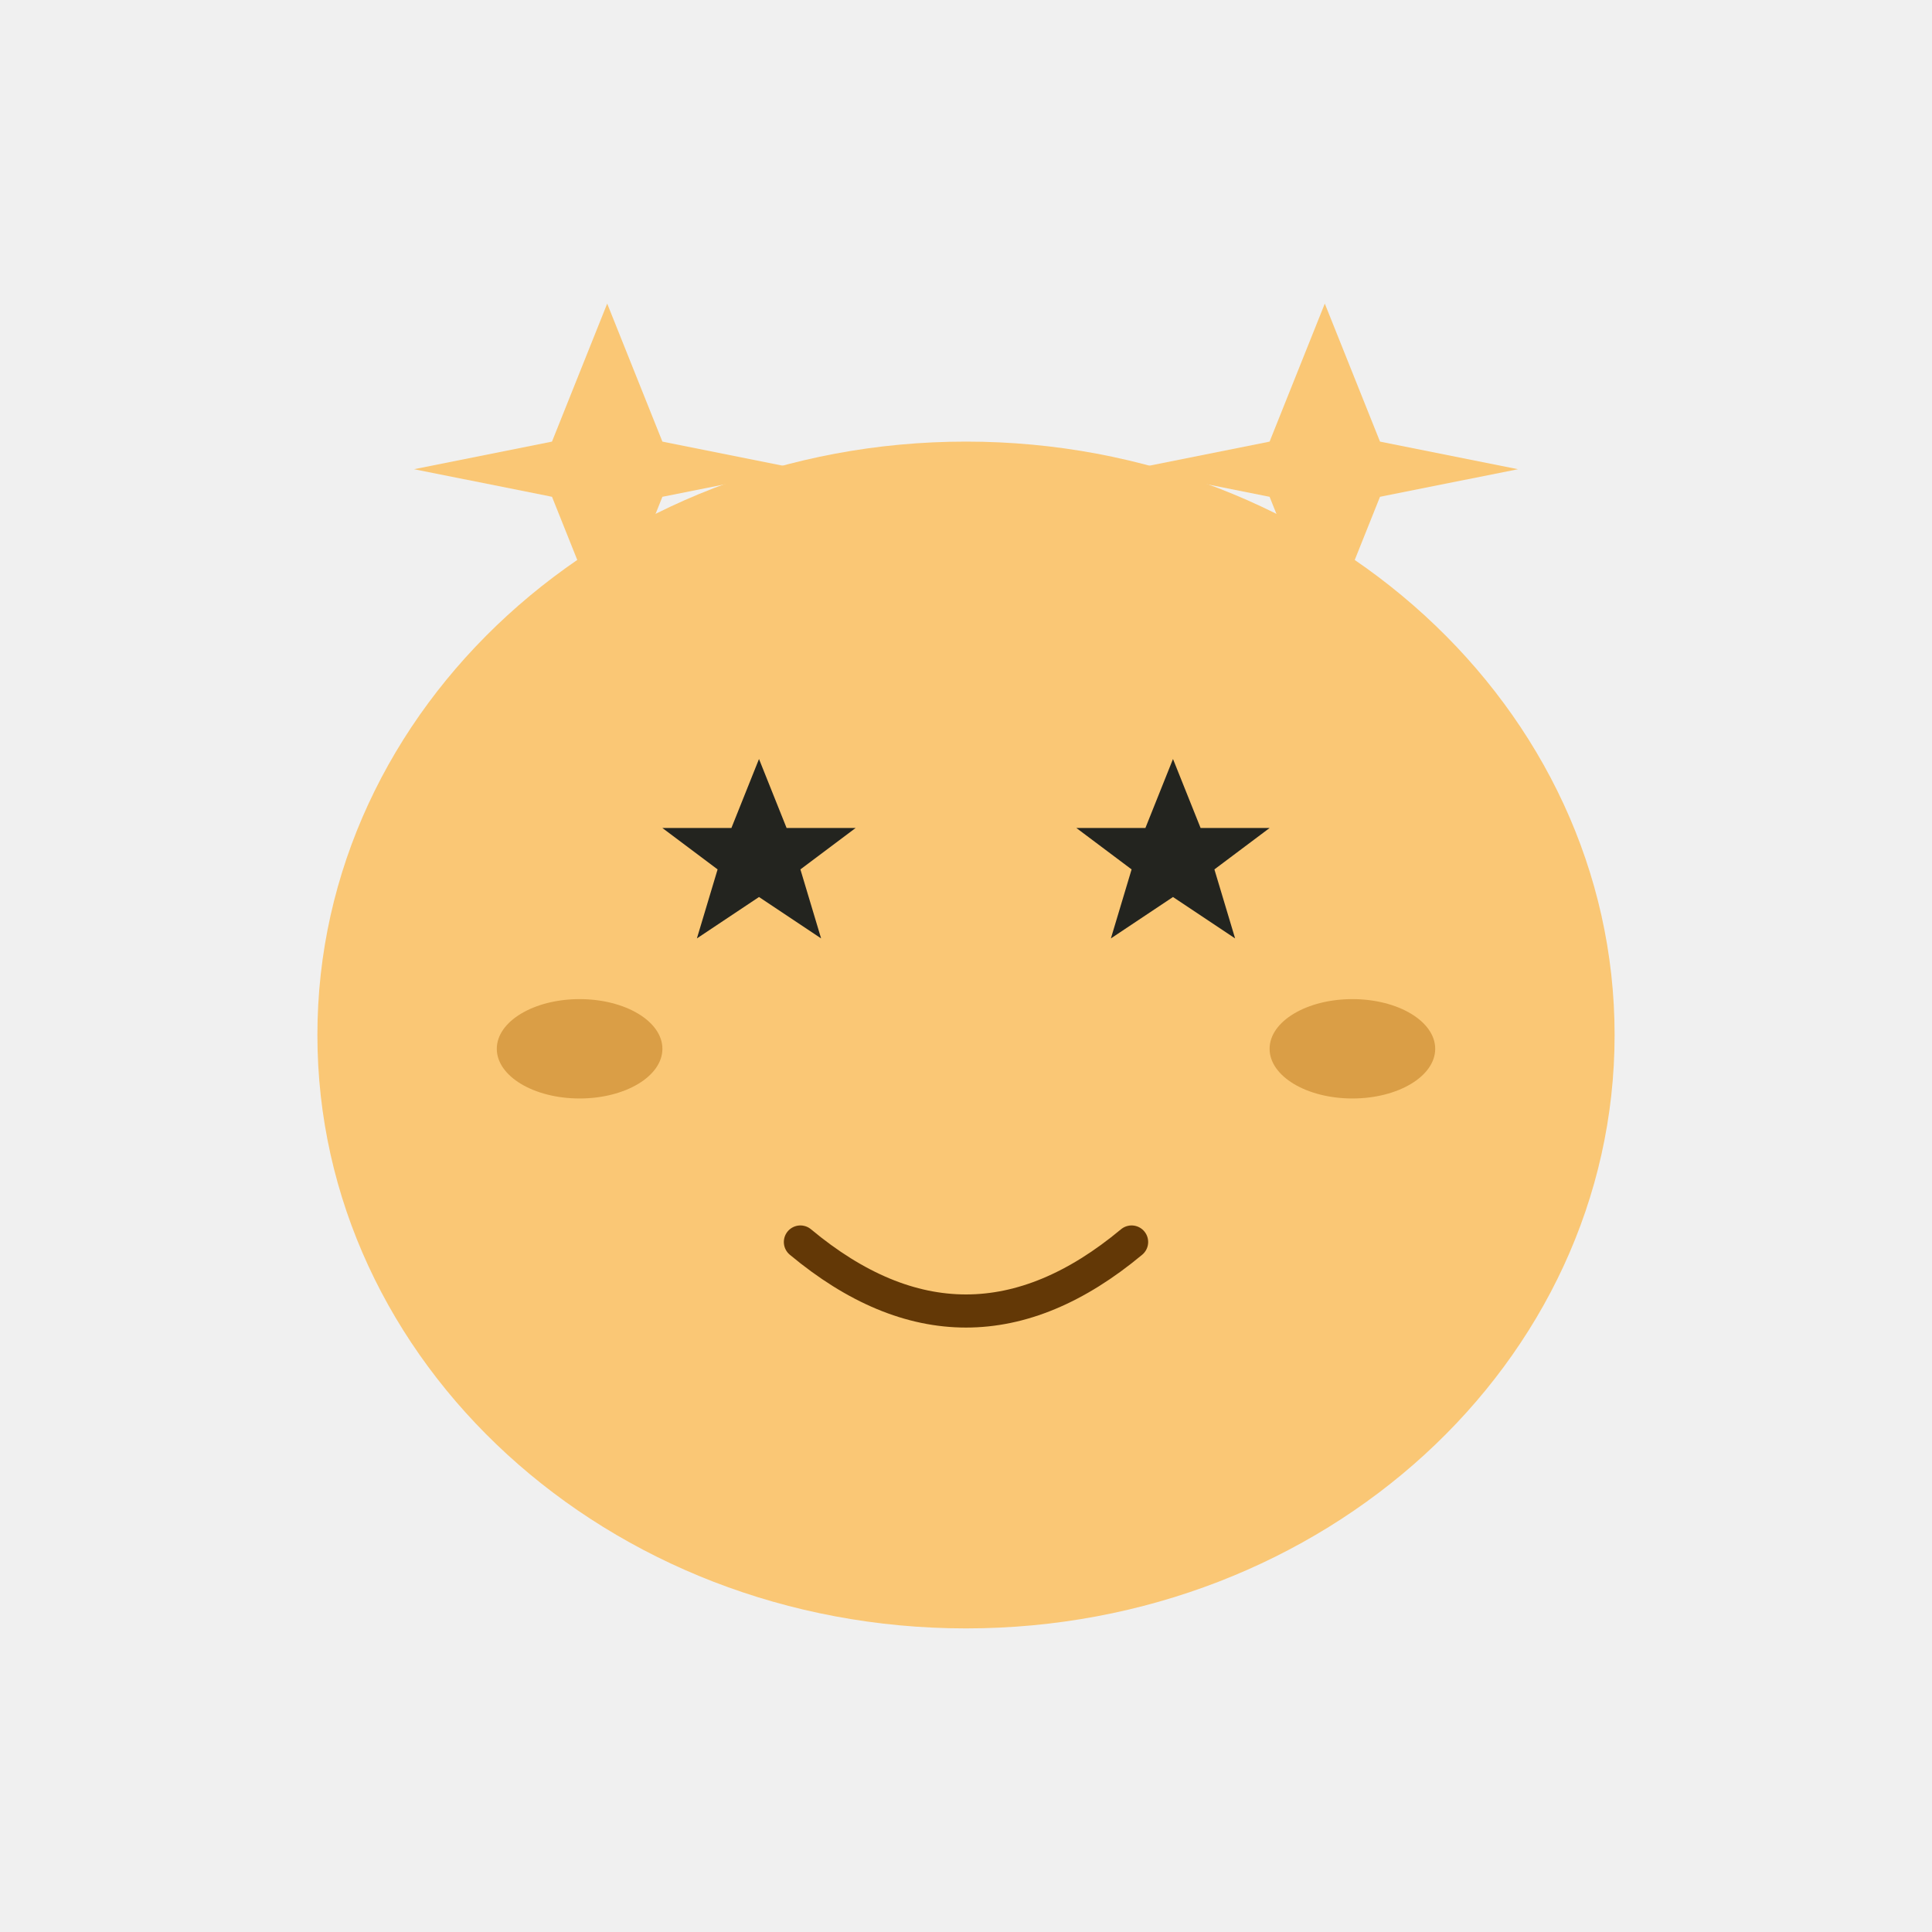
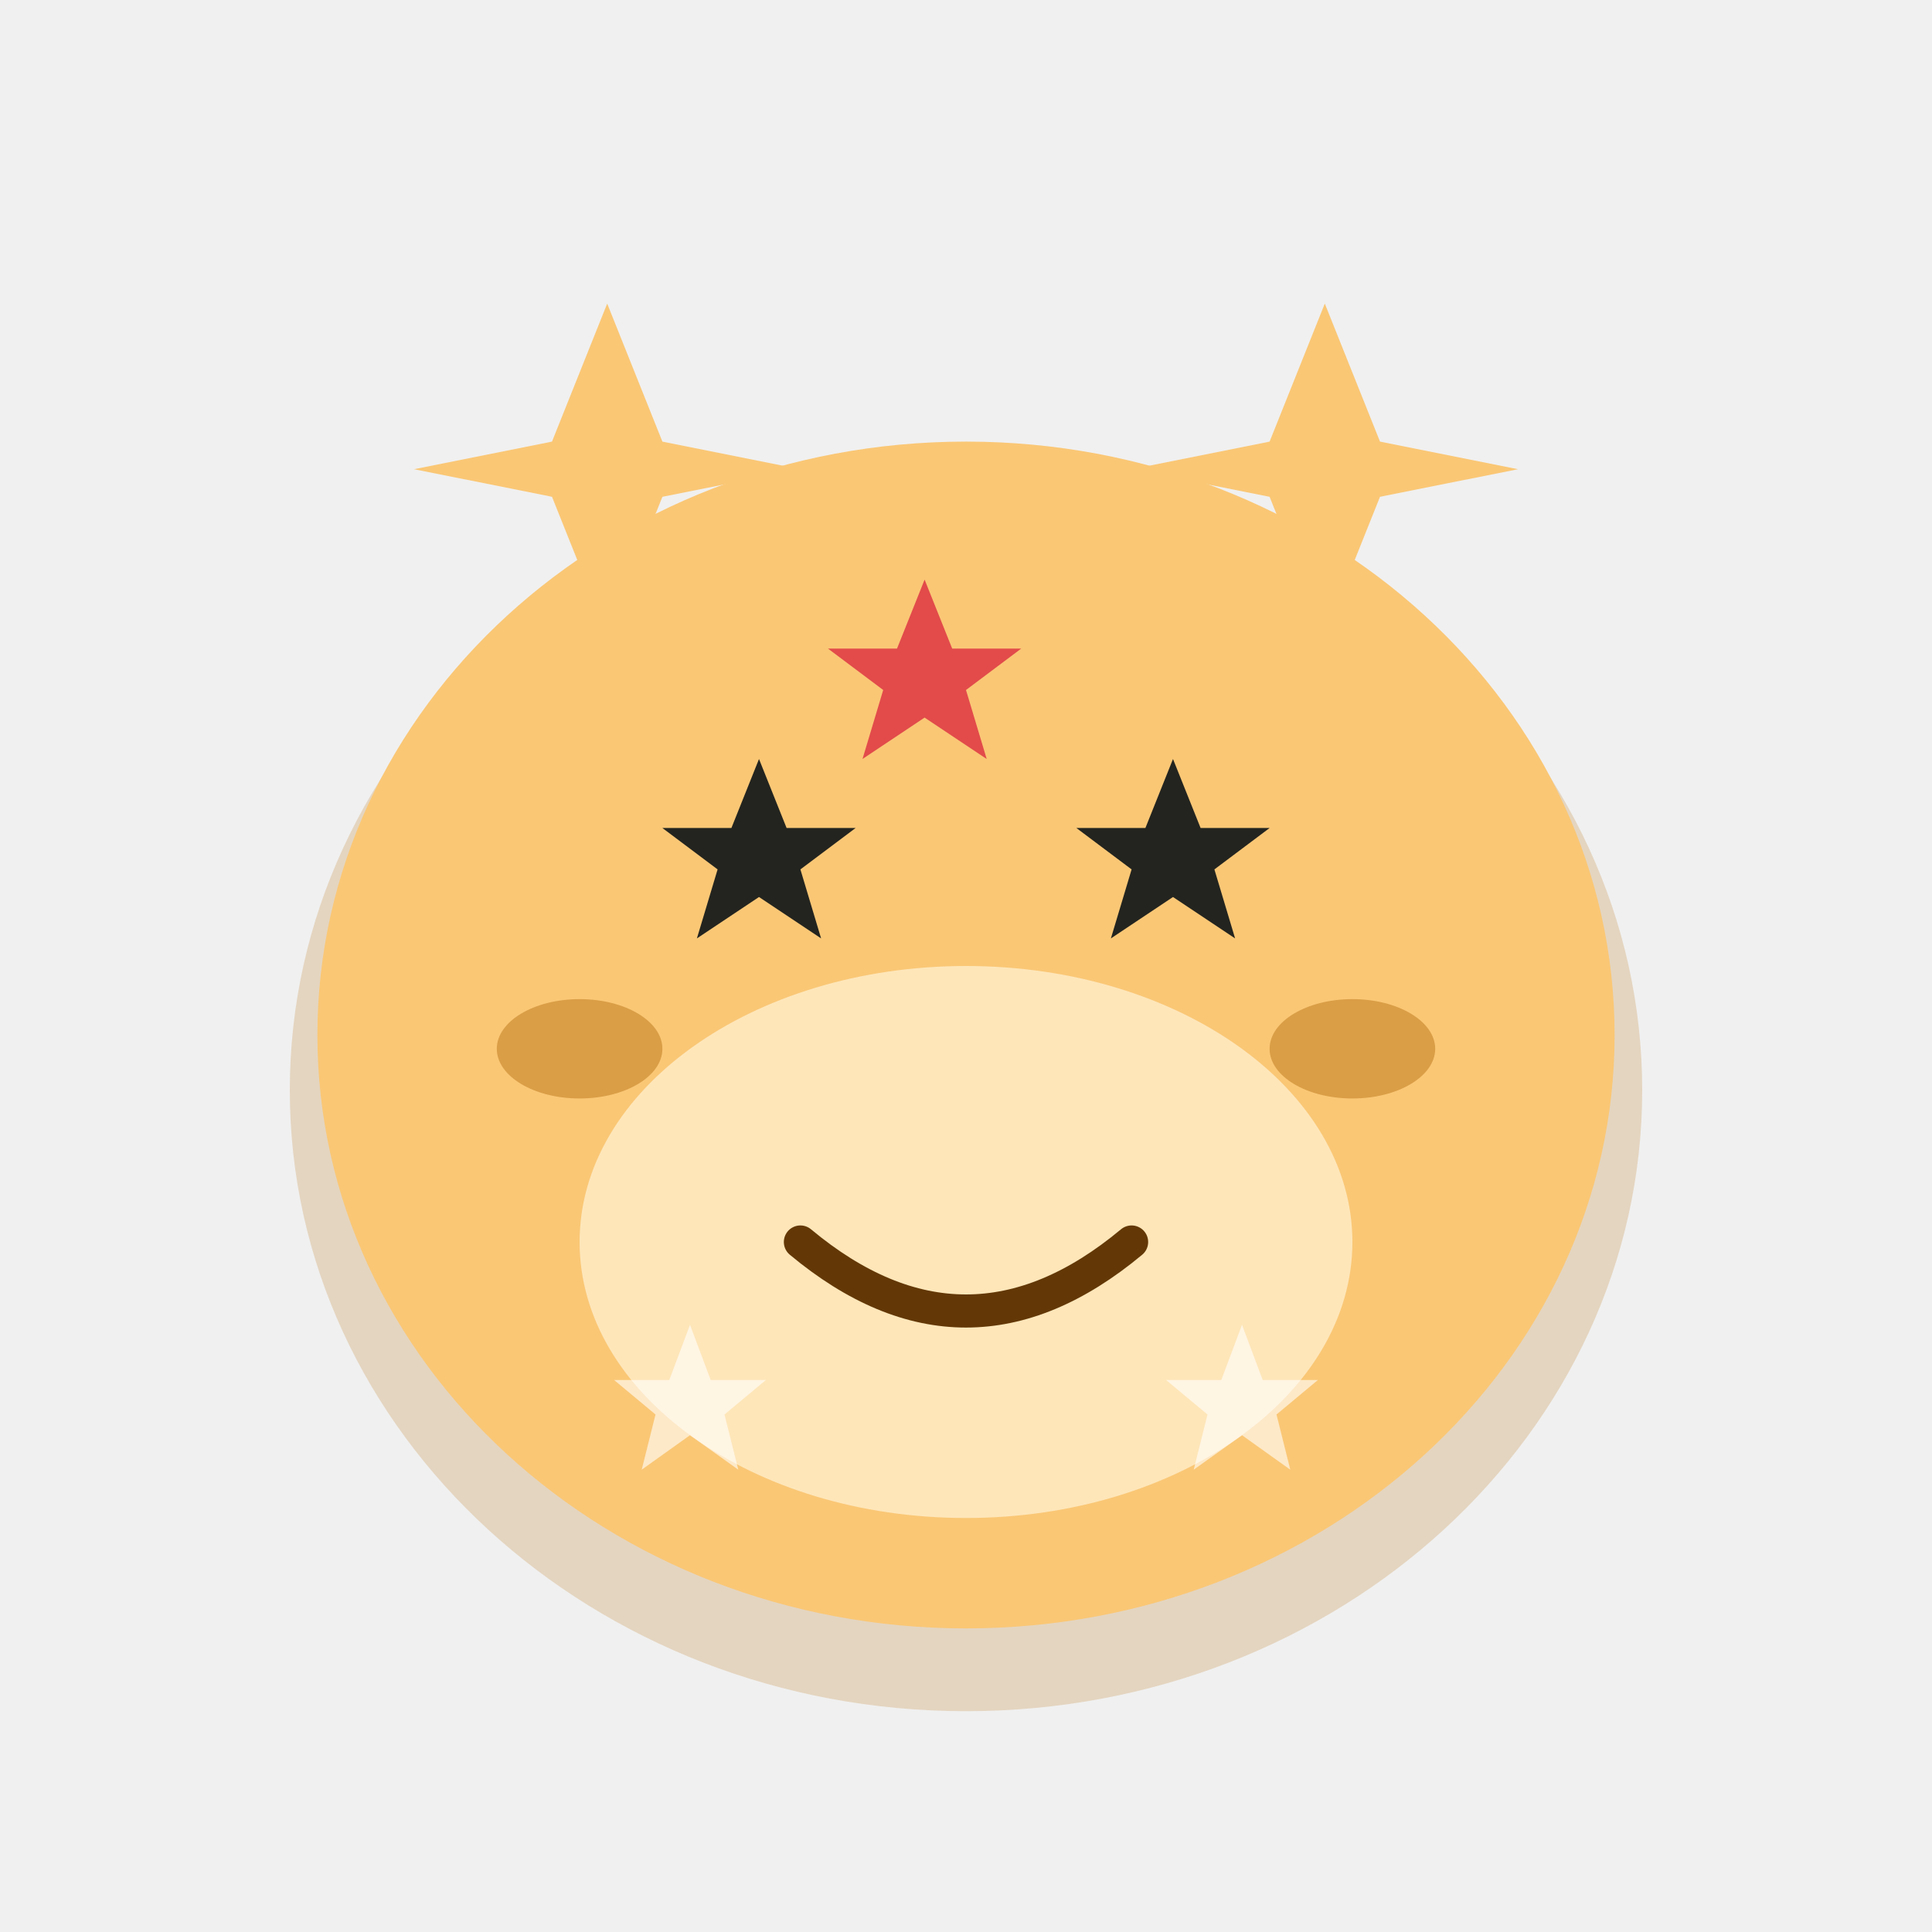
<svg xmlns="http://www.w3.org/2000/svg" viewBox="0 0 140 140" width="140" height="140">
+   <ellipse cx="70" cy="79" rx="49" ry="45" fill="#BA7517" opacity=".22" />
  <path d="M44 22 L48 32 L58 34 L48 36 L44 46 L40 36 L30 34 L40 32 Z" fill="#FAC775" />
  <path d="M96 22 L100 32 L110 34 L100 36 L96 46 L92 36 L82 34 L92 32 Z" fill="#FAC775" />
  <ellipse cx="70" cy="75" rx="47" ry="43" fill="#FAC775" />
+   <ellipse cx="70" cy="90" rx="28" ry="20" fill="#FFF3D6" opacity=".7" />
+   <path d="M67 42 L69 47 L74 47 L70 50 L71.5 55 L67 52 L62.5 55 L64 50 L60 47 L65 47 Z" fill="#E24B4A" />
+   <path d="M50 96 L51.5 100 L55.5 100 L52.5 102.5 L53.5 106.5 L50 104 L46.5 106.5 L47.5 102.5 L44.5 100 L48.5 100 Z" fill="#FFFFFF" opacity=".6" />
+   <path d="M90 96 L91.5 100 L95.5 100 L92.5 102.5 L93.5 106.5 L90 104 L86.5 106.5 L87.5 102.5 L84.5 100 L88.5 100 Z" fill="#FFFFFF" opacity=".6" />
  <path d="M55 55 L57 60 L62 60 L58 63 L59.5 68 L55 65 L50.5 68 L52 63 L48 60 L53 60 Z" fill="#23241F" />
  <path d="M85 55 L87 60 L92 60 L88 63 L89.5 68 L85 65 L80.5 68 L82 63 L78 60 L83 60 Z" fill="#23241F" />
  <ellipse cx="42" cy="76" rx="6" ry="3.6" fill="#BA7517" opacity=".5" />
  <ellipse cx="98" cy="76" rx="6" ry="3.6" fill="#BA7517" opacity=".5" />
  <path d="M58 90 Q70 100 82 90" fill="none" stroke="#633806" stroke-width="2.4" stroke-linecap="round" />
</svg>
